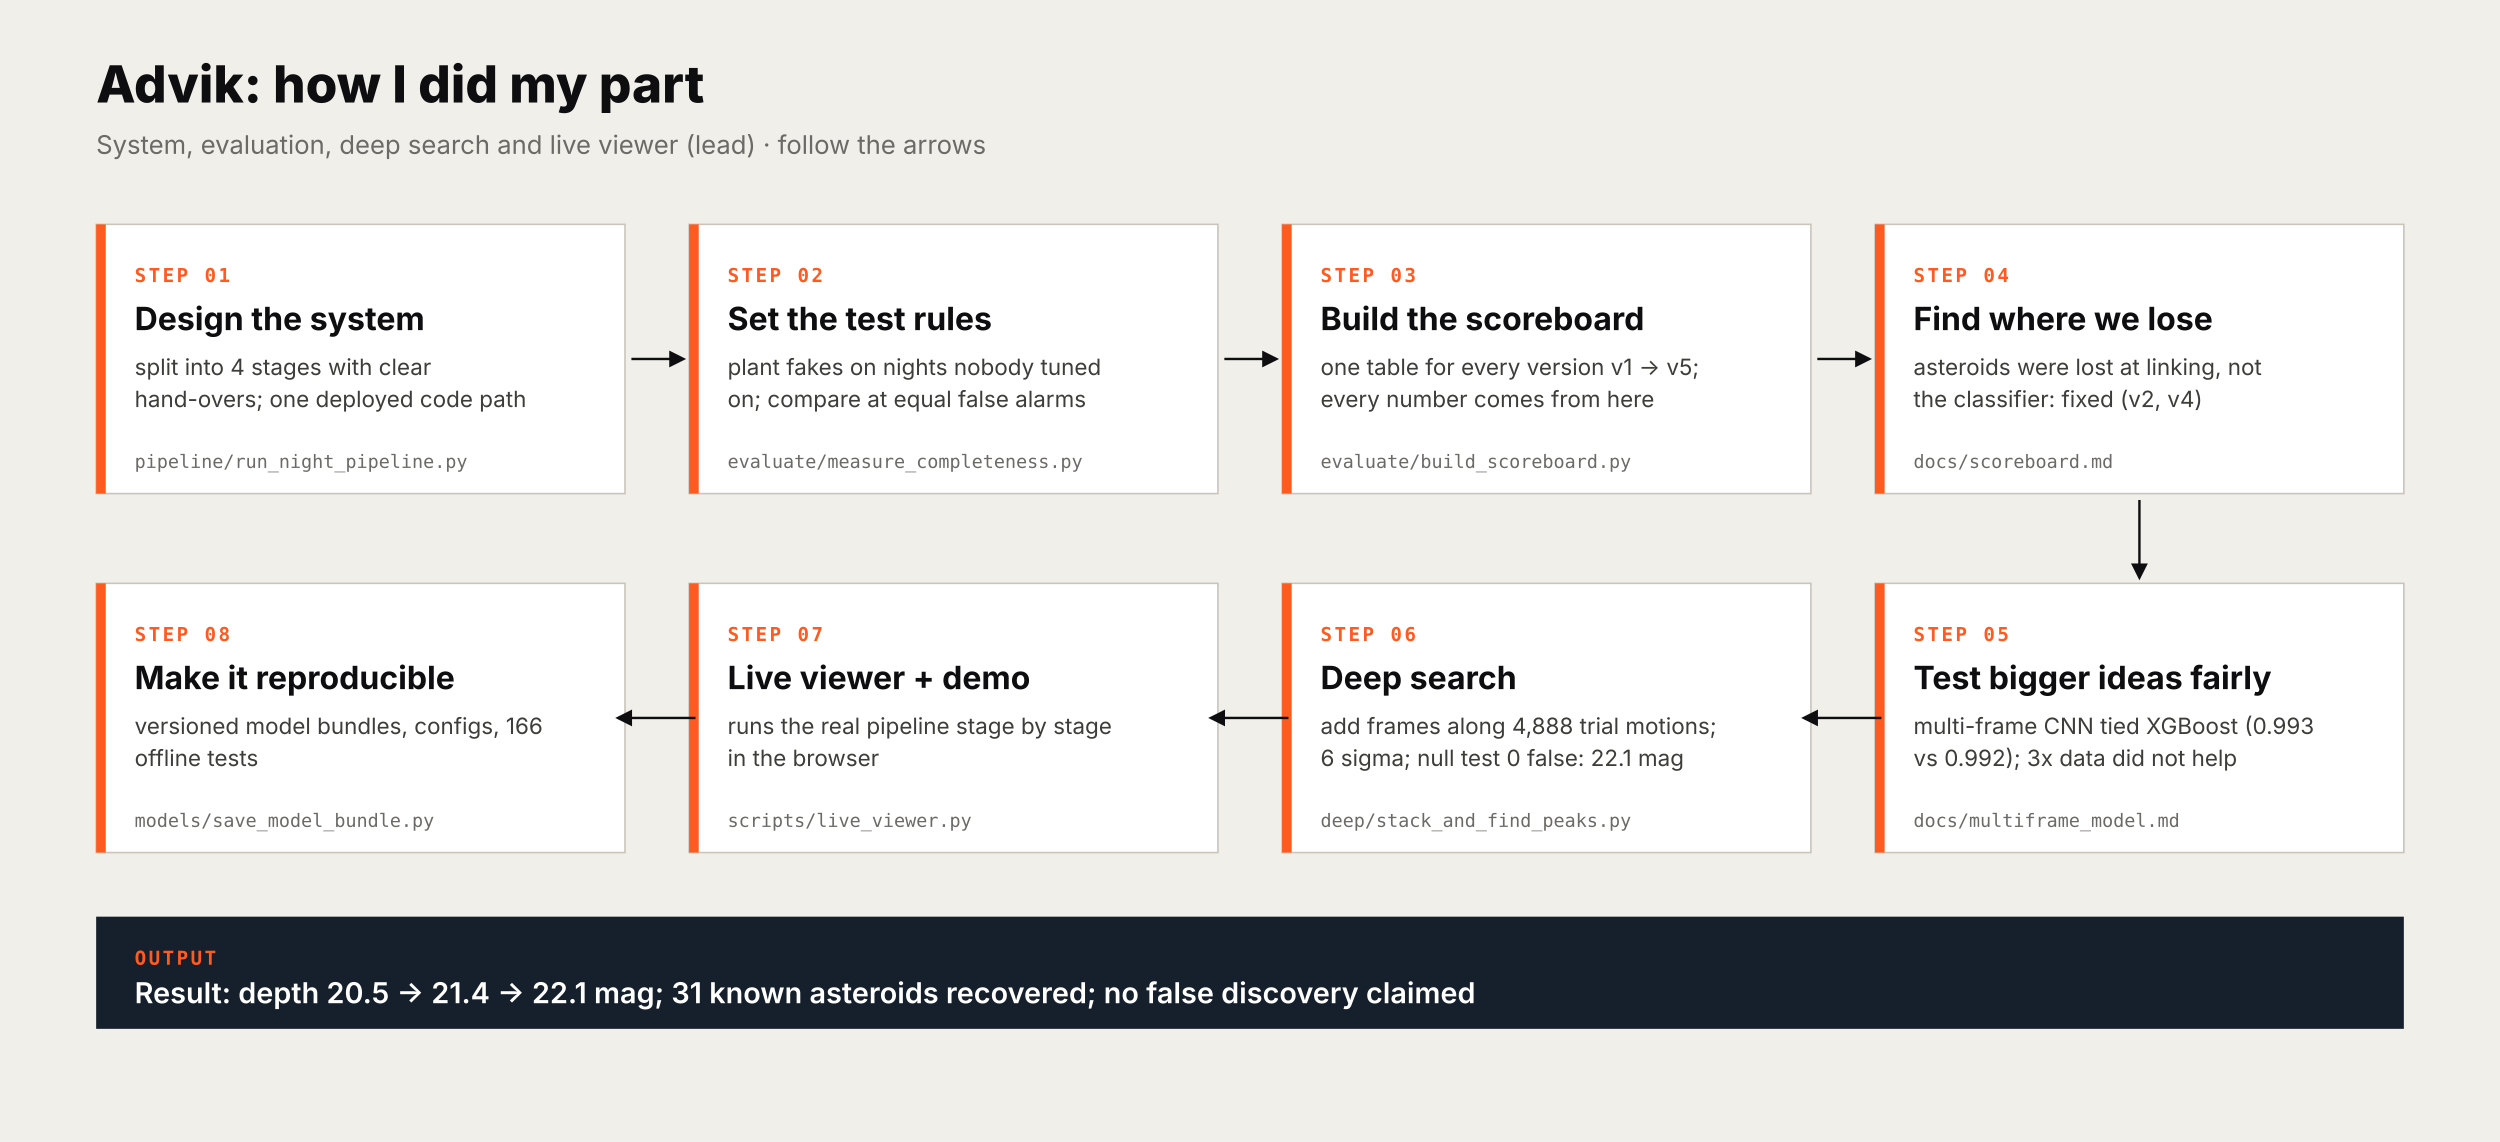
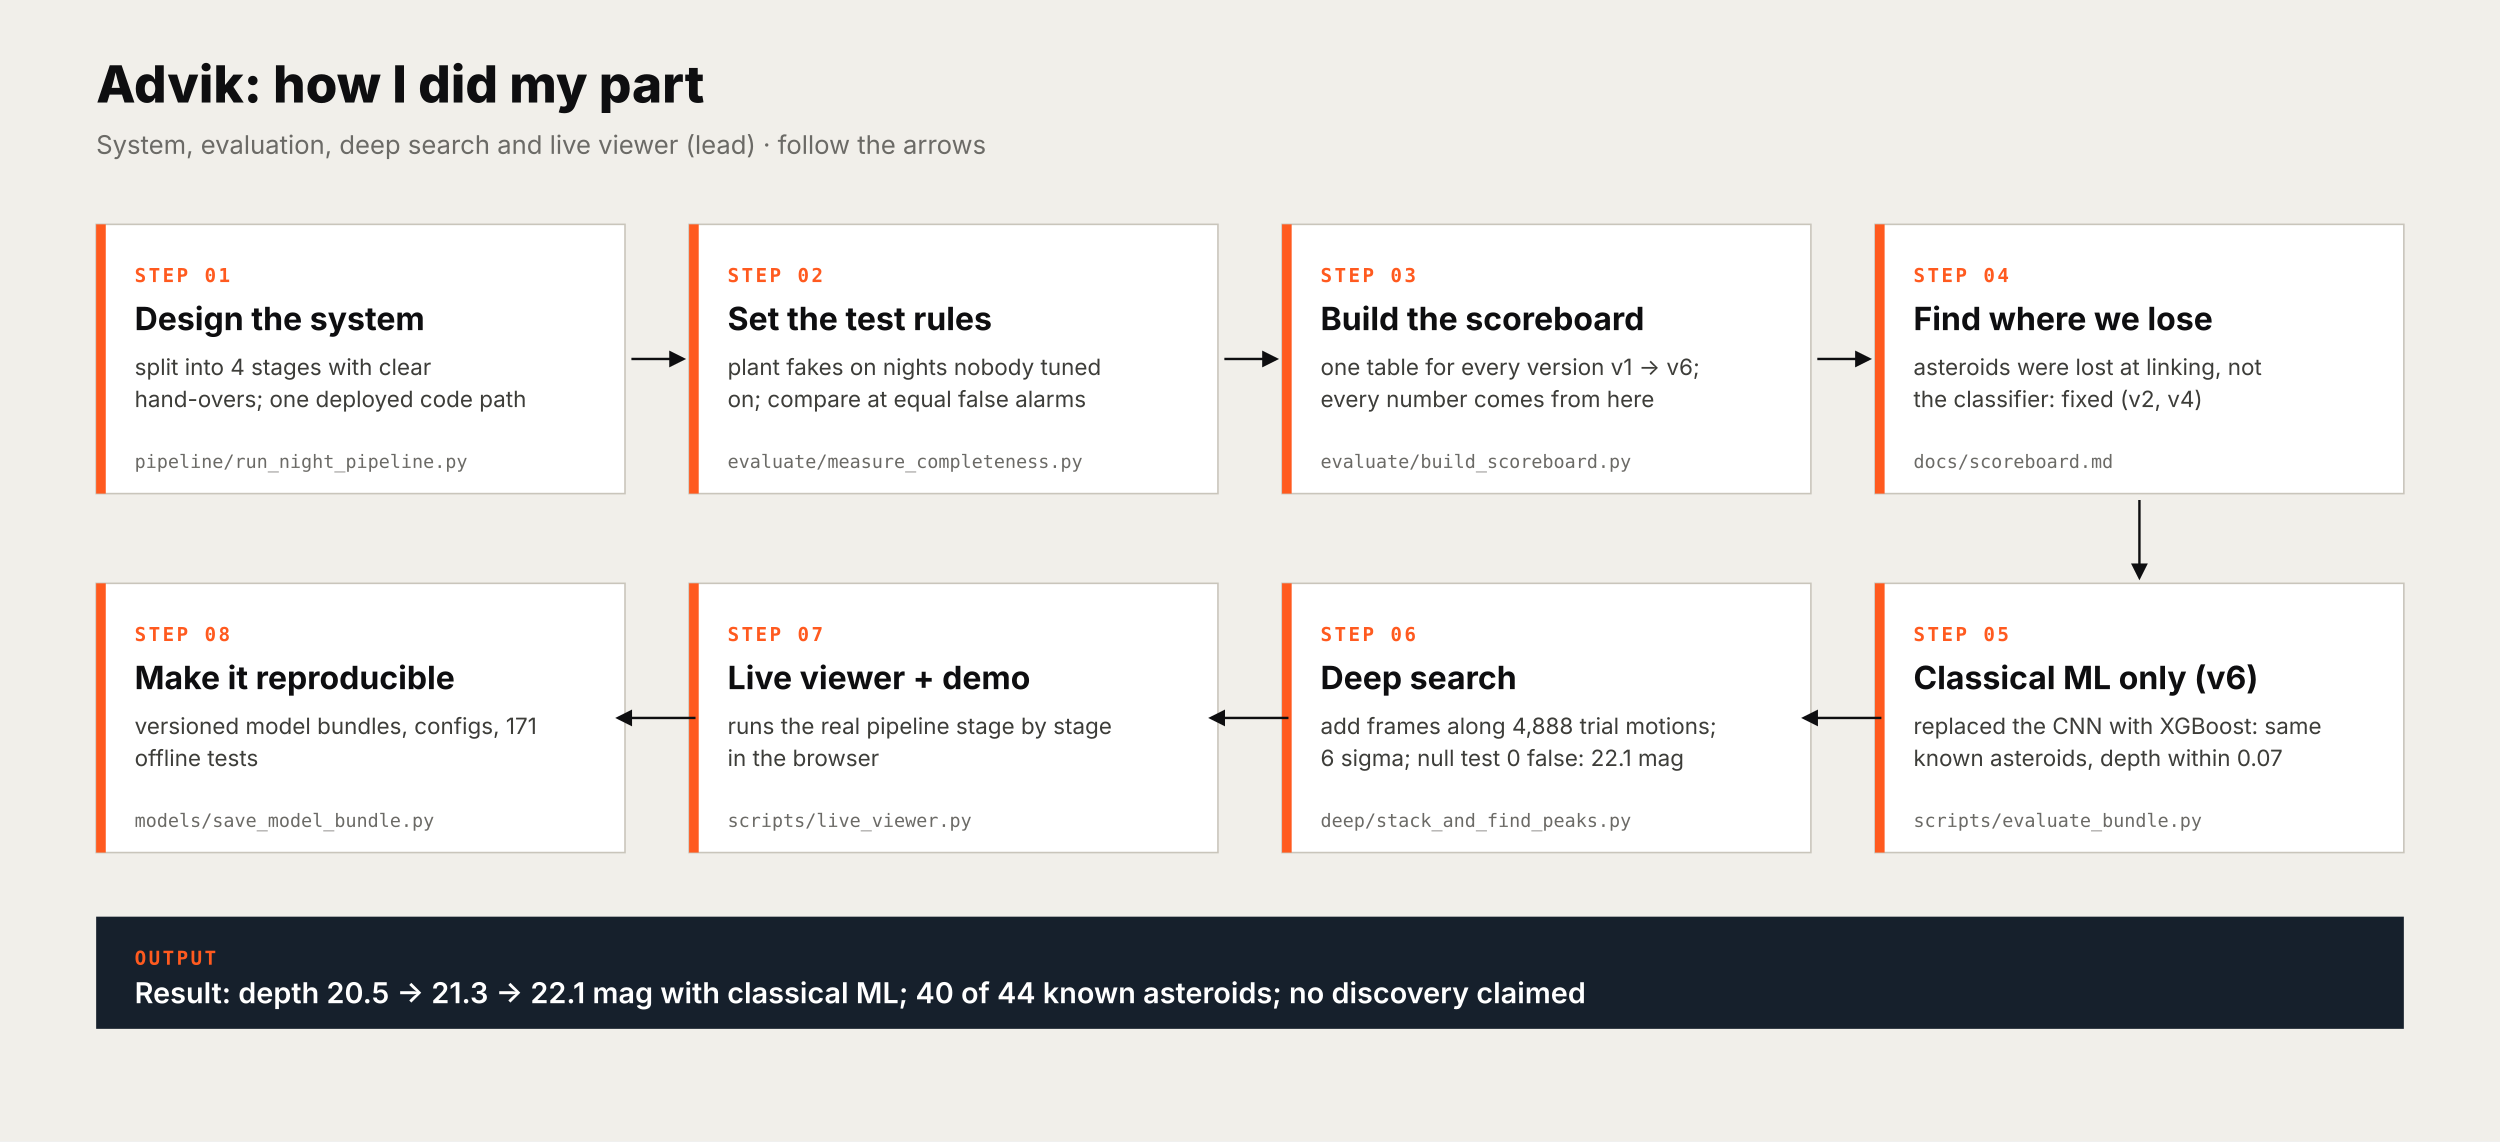
<svg xmlns="http://www.w3.org/2000/svg" viewBox="0 0 1560 712" width="1560" height="712">
  <defs>
    <marker id="arrow" viewBox="0 0 10 10" refX="8" refY="5" markerWidth="7" markerHeight="7" orient="auto">
      <path d="M0 0L10 5L0 10z" fill="#0e0e10" />
    </marker>
  </defs>
  <rect width="1560" height="712" fill="#f1efea" />
  <text x="60" y="64" font-family="Inter, 'Helvetica Neue', Arial, sans-serif" font-size="32" font-weight="800" fill="#0e0e10" text-anchor="start">Advik: how I did my part</text>
  <text x="60" y="96" font-family="Inter, 'Helvetica Neue', Arial, sans-serif" font-size="16" font-weight="400" fill="#6b6a66" text-anchor="start">System, evaluation, deep search and live viewer (lead) · follow the arrows</text>
  <rect x="60" y="140" width="330" height="168" fill="#fff" stroke="#c9c5bb" />
  <rect x="60" y="140" width="6" height="168" fill="#ff5a1f" />
  <text x="84" y="176" font-family="'JetBrains Mono', Menlo, monospace" font-size="12" font-weight="700" fill="#ff5a1f" text-anchor="start" letter-spacing="1.5">STEP 01</text>
  <text x="84" y="206" font-family="Inter, 'Helvetica Neue', Arial, sans-serif" font-size="20" font-weight="700" fill="#0e0e10" text-anchor="start">Design the system</text>
  <text x="84" y="234" font-family="Inter, 'Helvetica Neue', Arial, sans-serif" font-size="14" font-weight="400" fill="#3d3d39" text-anchor="start">split into 4 stages with clear</text>
  <text x="84" y="254" font-family="Inter, 'Helvetica Neue', Arial, sans-serif" font-size="14" font-weight="400" fill="#3d3d39" text-anchor="start">hand-overs; one deployed code path</text>
  <text x="84" y="292" font-family="'JetBrains Mono', Menlo, monospace" font-size="11.5" font-weight="500" fill="#6b6a66" text-anchor="start">pipeline/run_night_pipeline.py</text>
  <rect x="430" y="140" width="330" height="168" fill="#fff" stroke="#c9c5bb" />
  <rect x="430" y="140" width="6" height="168" fill="#ff5a1f" />
  <text x="454" y="176" font-family="'JetBrains Mono', Menlo, monospace" font-size="12" font-weight="700" fill="#ff5a1f" text-anchor="start" letter-spacing="1.5">STEP 02</text>
  <text x="454" y="206" font-family="Inter, 'Helvetica Neue', Arial, sans-serif" font-size="20" font-weight="700" fill="#0e0e10" text-anchor="start">Set the test rules</text>
  <text x="454" y="234" font-family="Inter, 'Helvetica Neue', Arial, sans-serif" font-size="14" font-weight="400" fill="#3d3d39" text-anchor="start">plant fakes on nights nobody tuned</text>
  <text x="454" y="254" font-family="Inter, 'Helvetica Neue', Arial, sans-serif" font-size="14" font-weight="400" fill="#3d3d39" text-anchor="start">on; compare at equal false alarms</text>
  <text x="454" y="292" font-family="'JetBrains Mono', Menlo, monospace" font-size="11.5" font-weight="500" fill="#6b6a66" text-anchor="start">evaluate/measure_completeness.py</text>
  <rect x="800" y="140" width="330" height="168" fill="#fff" stroke="#c9c5bb" />
  <rect x="800" y="140" width="6" height="168" fill="#ff5a1f" />
  <text x="824" y="176" font-family="'JetBrains Mono', Menlo, monospace" font-size="12" font-weight="700" fill="#ff5a1f" text-anchor="start" letter-spacing="1.5">STEP 03</text>
  <text x="824" y="206" font-family="Inter, 'Helvetica Neue', Arial, sans-serif" font-size="20" font-weight="700" fill="#0e0e10" text-anchor="start">Build the scoreboard</text>
-   <text x="824" y="234" font-family="Inter, 'Helvetica Neue', Arial, sans-serif" font-size="14" font-weight="400" fill="#3d3d39" text-anchor="start">one table for every version v1 -&gt; v5;</text>
+   <text x="824" y="234" font-family="Inter, 'Helvetica Neue', Arial, sans-serif" font-size="14" font-weight="400" fill="#3d3d39" text-anchor="start">one table for every version v1 -&gt; v6;</text>
  <text x="824" y="254" font-family="Inter, 'Helvetica Neue', Arial, sans-serif" font-size="14" font-weight="400" fill="#3d3d39" text-anchor="start">every number comes from here</text>
  <text x="824" y="292" font-family="'JetBrains Mono', Menlo, monospace" font-size="11.5" font-weight="500" fill="#6b6a66" text-anchor="start">evaluate/build_scoreboard.py</text>
  <rect x="1170" y="140" width="330" height="168" fill="#fff" stroke="#c9c5bb" />
  <rect x="1170" y="140" width="6" height="168" fill="#ff5a1f" />
  <text x="1194" y="176" font-family="'JetBrains Mono', Menlo, monospace" font-size="12" font-weight="700" fill="#ff5a1f" text-anchor="start" letter-spacing="1.5">STEP 04</text>
  <text x="1194" y="206" font-family="Inter, 'Helvetica Neue', Arial, sans-serif" font-size="20" font-weight="700" fill="#0e0e10" text-anchor="start">Find where we lose</text>
  <text x="1194" y="234" font-family="Inter, 'Helvetica Neue', Arial, sans-serif" font-size="14" font-weight="400" fill="#3d3d39" text-anchor="start">asteroids were lost at linking, not</text>
  <text x="1194" y="254" font-family="Inter, 'Helvetica Neue', Arial, sans-serif" font-size="14" font-weight="400" fill="#3d3d39" text-anchor="start">the classifier: fixed (v2, v4)</text>
  <text x="1194" y="292" font-family="'JetBrains Mono', Menlo, monospace" font-size="11.5" font-weight="500" fill="#6b6a66" text-anchor="start">docs/scoreboard.md</text>
  <rect x="1170" y="364" width="330" height="168" fill="#fff" stroke="#c9c5bb" />
  <rect x="1170" y="364" width="6" height="168" fill="#ff5a1f" />
  <text x="1194" y="400" font-family="'JetBrains Mono', Menlo, monospace" font-size="12" font-weight="700" fill="#ff5a1f" text-anchor="start" letter-spacing="1.5">STEP 05</text>
-   <text x="1194" y="430" font-family="Inter, 'Helvetica Neue', Arial, sans-serif" font-size="20" font-weight="700" fill="#0e0e10" text-anchor="start">Test bigger ideas fairly</text>
-   <text x="1194" y="458" font-family="Inter, 'Helvetica Neue', Arial, sans-serif" font-size="14" font-weight="400" fill="#3d3d39" text-anchor="start">multi-frame CNN tied XGBoost (0.993</text>
-   <text x="1194" y="478" font-family="Inter, 'Helvetica Neue', Arial, sans-serif" font-size="14" font-weight="400" fill="#3d3d39" text-anchor="start">vs 0.992); 3x data did not help</text>
-   <text x="1194" y="516" font-family="'JetBrains Mono', Menlo, monospace" font-size="11.5" font-weight="500" fill="#6b6a66" text-anchor="start">docs/multiframe_model.md</text>
+   <text x="1194" y="430" font-family="Inter, 'Helvetica Neue', Arial, sans-serif" font-size="20" font-weight="700" fill="#0e0e10" text-anchor="start">Classical ML only (v6)</text>
+   <text x="1194" y="458" font-family="Inter, 'Helvetica Neue', Arial, sans-serif" font-size="14" font-weight="400" fill="#3d3d39" text-anchor="start">replaced the CNN with XGBoost: same</text>
+   <text x="1194" y="478" font-family="Inter, 'Helvetica Neue', Arial, sans-serif" font-size="14" font-weight="400" fill="#3d3d39" text-anchor="start">known asteroids, depth within 0.07</text>
+   <text x="1194" y="516" font-family="'JetBrains Mono', Menlo, monospace" font-size="11.5" font-weight="500" fill="#6b6a66" text-anchor="start">scripts/evaluate_bundle.py</text>
  <rect x="800" y="364" width="330" height="168" fill="#fff" stroke="#c9c5bb" />
  <rect x="800" y="364" width="6" height="168" fill="#ff5a1f" />
  <text x="824" y="400" font-family="'JetBrains Mono', Menlo, monospace" font-size="12" font-weight="700" fill="#ff5a1f" text-anchor="start" letter-spacing="1.5">STEP 06</text>
  <text x="824" y="430" font-family="Inter, 'Helvetica Neue', Arial, sans-serif" font-size="20" font-weight="700" fill="#0e0e10" text-anchor="start">Deep search</text>
  <text x="824" y="458" font-family="Inter, 'Helvetica Neue', Arial, sans-serif" font-size="14" font-weight="400" fill="#3d3d39" text-anchor="start">add frames along 4,888 trial motions;</text>
  <text x="824" y="478" font-family="Inter, 'Helvetica Neue', Arial, sans-serif" font-size="14" font-weight="400" fill="#3d3d39" text-anchor="start">6 sigma; null test 0 false: 22.1 mag</text>
  <text x="824" y="516" font-family="'JetBrains Mono', Menlo, monospace" font-size="11.5" font-weight="500" fill="#6b6a66" text-anchor="start">deep/stack_and_find_peaks.py</text>
  <rect x="430" y="364" width="330" height="168" fill="#fff" stroke="#c9c5bb" />
  <rect x="430" y="364" width="6" height="168" fill="#ff5a1f" />
  <text x="454" y="400" font-family="'JetBrains Mono', Menlo, monospace" font-size="12" font-weight="700" fill="#ff5a1f" text-anchor="start" letter-spacing="1.5">STEP 07</text>
  <text x="454" y="430" font-family="Inter, 'Helvetica Neue', Arial, sans-serif" font-size="20" font-weight="700" fill="#0e0e10" text-anchor="start">Live viewer + demo</text>
  <text x="454" y="458" font-family="Inter, 'Helvetica Neue', Arial, sans-serif" font-size="14" font-weight="400" fill="#3d3d39" text-anchor="start">runs the real pipeline stage by stage</text>
  <text x="454" y="478" font-family="Inter, 'Helvetica Neue', Arial, sans-serif" font-size="14" font-weight="400" fill="#3d3d39" text-anchor="start">in the browser</text>
  <text x="454" y="516" font-family="'JetBrains Mono', Menlo, monospace" font-size="11.5" font-weight="500" fill="#6b6a66" text-anchor="start">scripts/live_viewer.py</text>
  <rect x="60" y="364" width="330" height="168" fill="#fff" stroke="#c9c5bb" />
  <rect x="60" y="364" width="6" height="168" fill="#ff5a1f" />
  <text x="84" y="400" font-family="'JetBrains Mono', Menlo, monospace" font-size="12" font-weight="700" fill="#ff5a1f" text-anchor="start" letter-spacing="1.5">STEP 08</text>
  <text x="84" y="430" font-family="Inter, 'Helvetica Neue', Arial, sans-serif" font-size="20" font-weight="700" fill="#0e0e10" text-anchor="start">Make it reproducible</text>
-   <text x="84" y="458" font-family="Inter, 'Helvetica Neue', Arial, sans-serif" font-size="14" font-weight="400" fill="#3d3d39" text-anchor="start">versioned model bundles, configs, 166</text>
+   <text x="84" y="458" font-family="Inter, 'Helvetica Neue', Arial, sans-serif" font-size="14" font-weight="400" fill="#3d3d39" text-anchor="start">versioned model bundles, configs, 171</text>
  <text x="84" y="478" font-family="Inter, 'Helvetica Neue', Arial, sans-serif" font-size="14" font-weight="400" fill="#3d3d39" text-anchor="start">offline tests</text>
  <text x="84" y="516" font-family="'JetBrains Mono', Menlo, monospace" font-size="11.5" font-weight="500" fill="#6b6a66" text-anchor="start">models/save_model_bundle.py</text>
  <path d="M394 224.0 H426" stroke="#0e0e10" stroke-width="1.5" marker-end="url(#arrow)" />
  <path d="M764 224.0 H796" stroke="#0e0e10" stroke-width="1.5" marker-end="url(#arrow)" />
  <path d="M1134 224.0 H1166" stroke="#0e0e10" stroke-width="1.5" marker-end="url(#arrow)" />
  <path d="M1335.0 312 V360" stroke="#0e0e10" stroke-width="1.5" marker-end="url(#arrow)" />
  <path d="M1174 448.0 H1126" stroke="#0e0e10" stroke-width="1.5" marker-end="url(#arrow)" />
  <path d="M804 448.0 H756" stroke="#0e0e10" stroke-width="1.5" marker-end="url(#arrow)" />
  <path d="M434 448.0 H386" stroke="#0e0e10" stroke-width="1.5" marker-end="url(#arrow)" />
  <rect x="60" y="572" width="1440" height="70" fill="#16202c" />
  <text x="84" y="602" font-family="'JetBrains Mono', Menlo, monospace" font-size="12" font-weight="700" fill="#ff5a1f" text-anchor="start" letter-spacing="1.5">OUTPUT</text>
-   <text x="84" y="626" font-family="Inter, 'Helvetica Neue', Arial, sans-serif" font-size="18" font-weight="600" fill="#fff" text-anchor="start">Result: depth 20.5 -&gt; 21.4 -&gt; 22.1 mag; 31 known asteroids recovered; no false discovery claimed</text>
+   <text x="84" y="626" font-family="Inter, 'Helvetica Neue', Arial, sans-serif" font-size="18" font-weight="600" fill="#fff" text-anchor="start">Result: depth 20.5 -&gt; 21.3 -&gt; 22.1 mag with classical ML; 40 of 44 known asteroids; no discovery claimed</text>
</svg>
